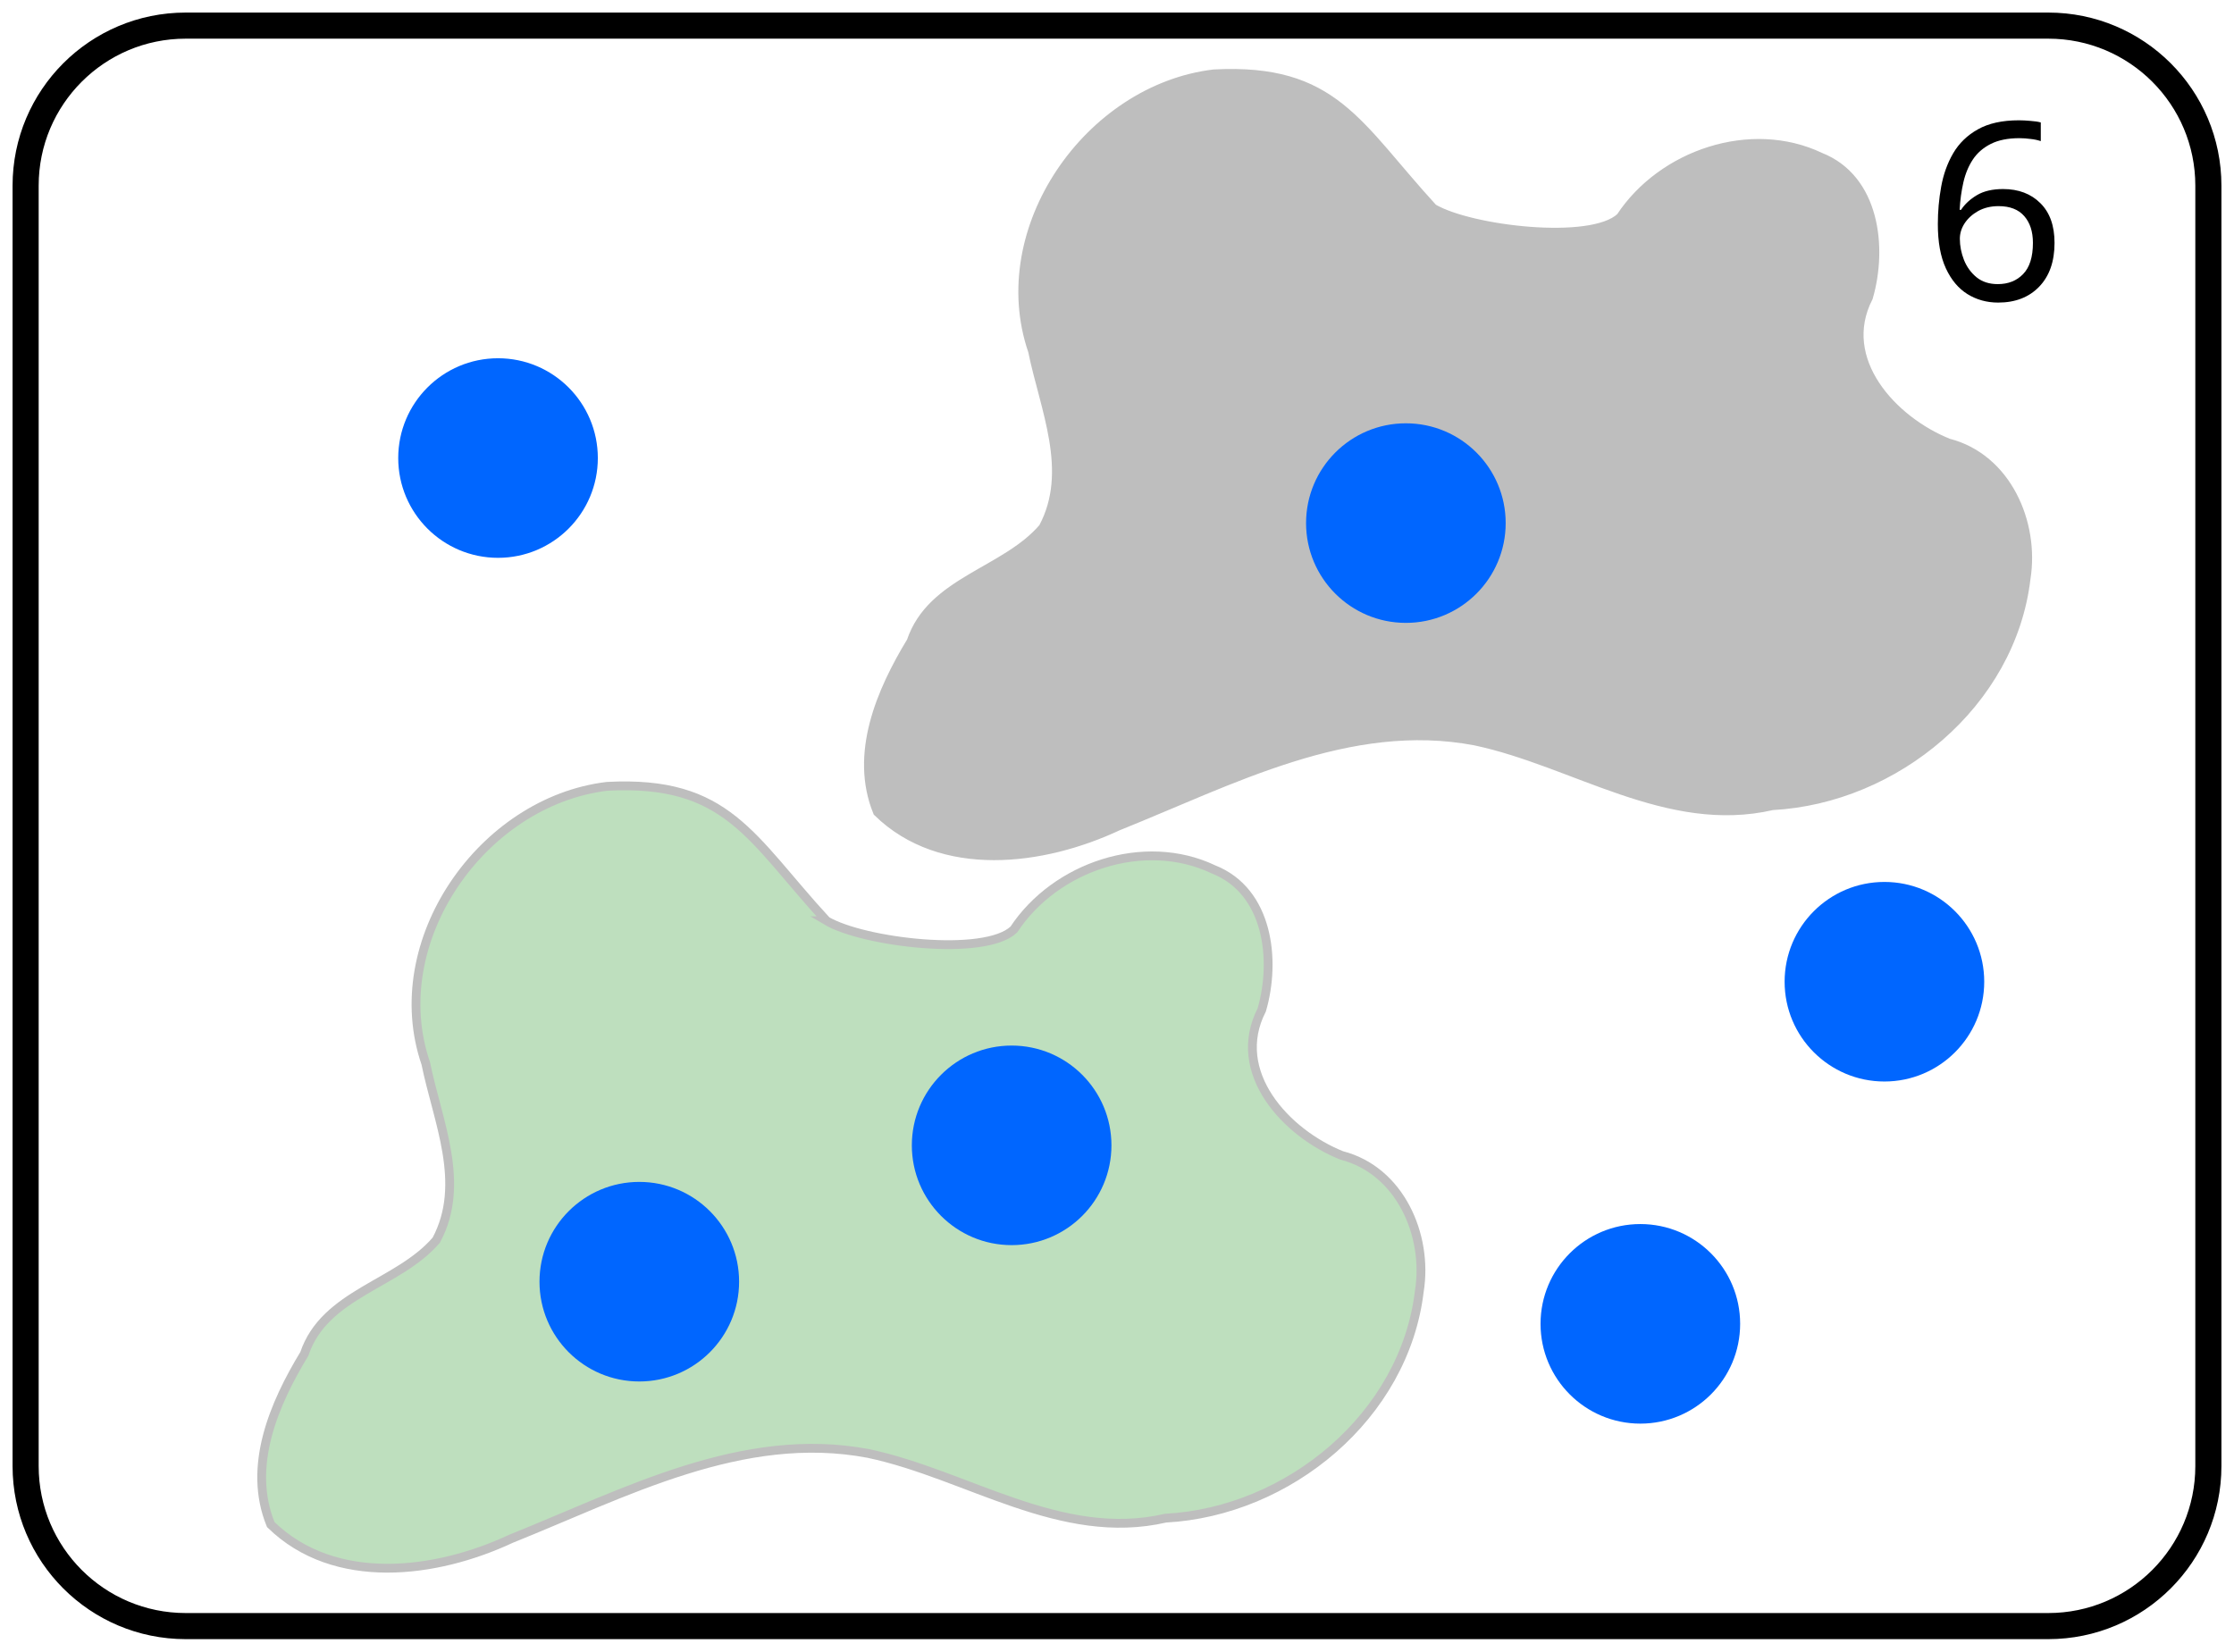
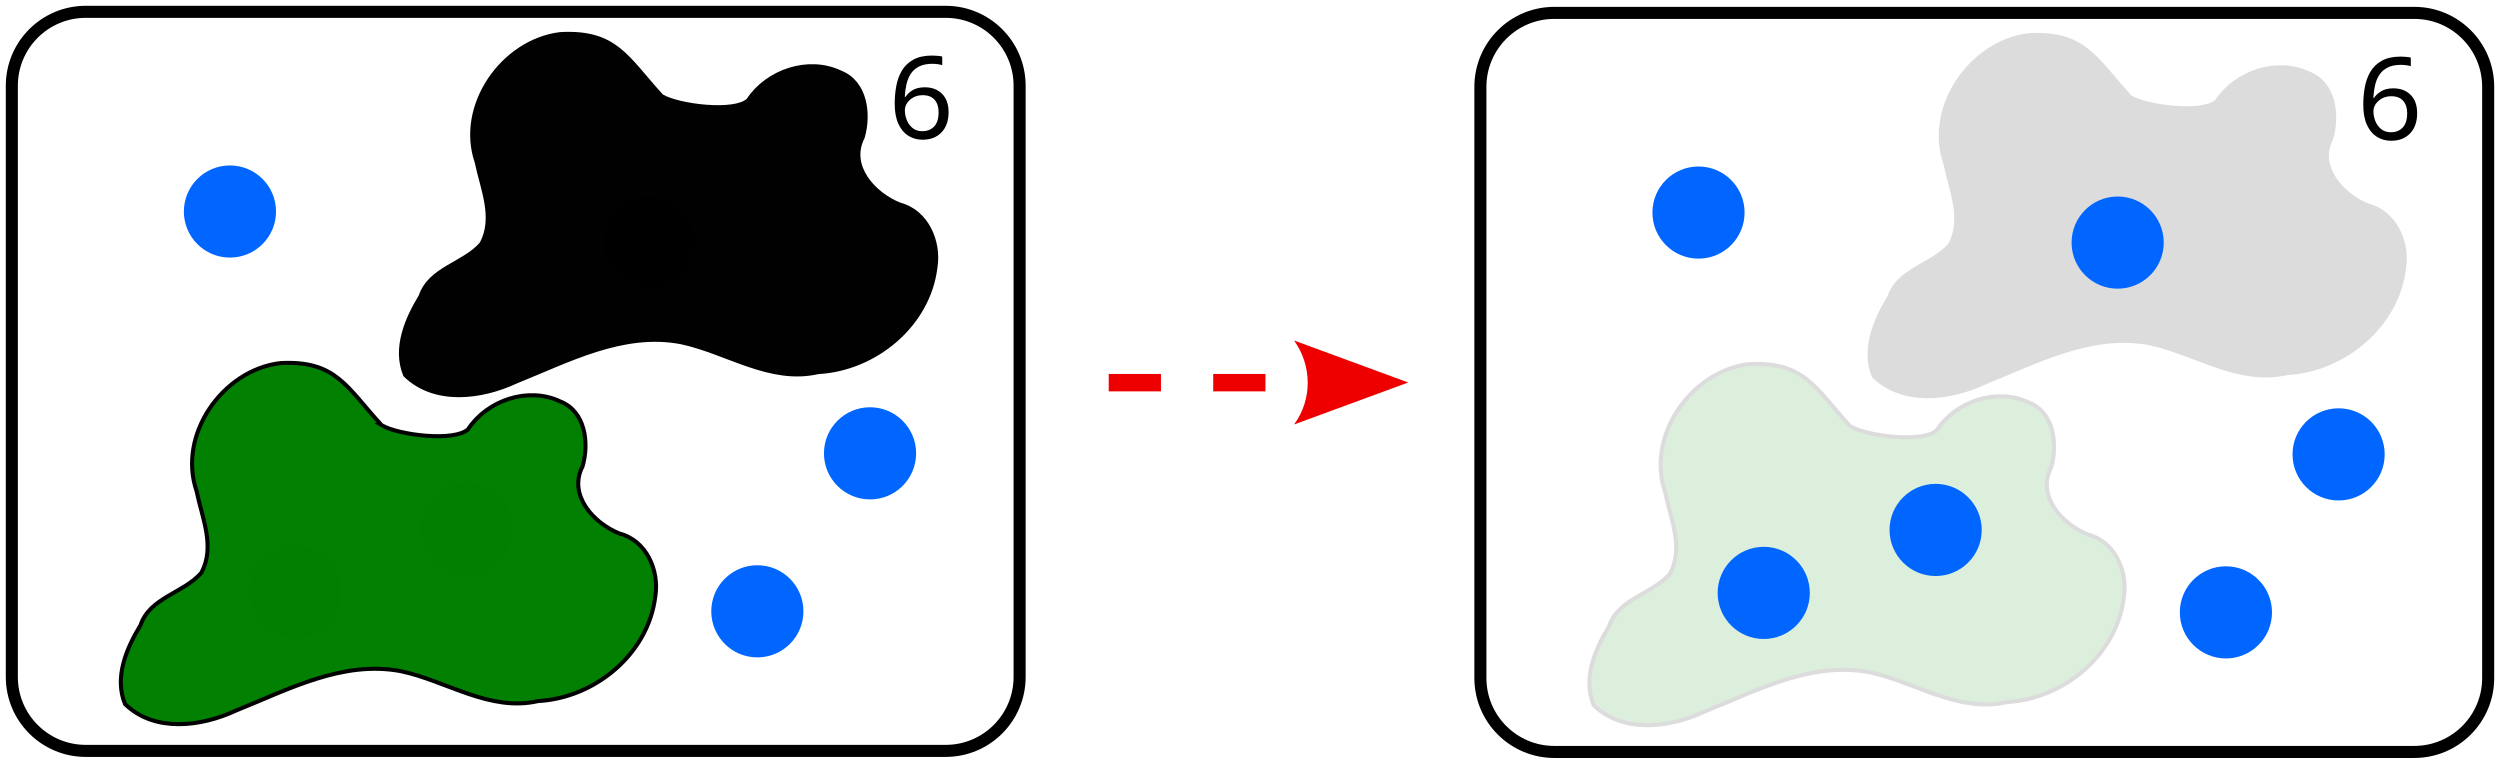
- <svg xmlns="http://www.w3.org/2000/svg" width="177.685mm" height="131.393mm" viewBox="0 0 177.685 131.393" version="1.1" id="svg5">
-   <defs id="defs2" />
+ <svg xmlns="http://www.w3.org/2000/svg" width="430.672mm" height="131.574mm" viewBox="0 0 430.672 131.574" version="1.1" id="svg5">
+   <defs id="defs2">
+     <marker style="overflow:visible" id="Arrow2Mend" refX="0" refY="0" orient="auto">
+       <path transform="scale(-0.6)" d="M 8.719,4.034 -2.207,0.016 8.719,-4.002 c -1.745,2.372 -1.735,5.617 -6e-7,8.035 z" style="fill:context-stroke;fill-rule:evenodd;stroke-width:0.625;stroke-linejoin:round" id="path1251" />
+     </marker>
+   </defs>
  <g id="layer1" transform="translate(-8.542382,-58.81321)">
-     <path style="opacity:0.254;fill:#000000;fill-opacity:1;stroke:#000000;stroke-width:0.7;stroke-linecap:butt;stroke-linejoin:miter;stroke-miterlimit:4;stroke-dasharray:none;stroke-opacity:1" d="m 122.53,75.379 c -6.055,-6.599 -7.855,-11.199 -17.443,-10.69 -9.958,1.192 -17.747,12.362 -14.419,22.054 0.928,4.566 3.248,9.538 0.833,14.046 -3.036,3.541 -8.874,4.23 -10.495,9.05 -2.413,3.974 -4.557,8.957 -2.671,13.576 5.099,4.98 13.182,3.905 19.107,1.131 9.007,-3.608 18.412,-8.693 28.435,-6.783 7.859,1.664 15.295,7.068 23.63,5.143 9.783,-0.522 19.008,-8.123 20.183,-18.064 0.711,-4.444 -1.537,-9.598 -6.171,-10.79 -4.426,-1.768 -8.916,-6.605 -6.364,-11.576 1.16,-3.981 0.526,-9.451 -3.828,-11.175 -5.519,-2.633 -12.587,-0.229 -15.889,4.778 -2.313,2.203 -11.985,1.031 -14.908,-0.7 z" id="path4108" />
-     <path style="opacity:0.254;fill:#008000;fill-opacity:1;stroke:#000000;stroke-width:0.7;stroke-linecap:butt;stroke-linejoin:miter;stroke-miterlimit:4;stroke-dasharray:none;stroke-opacity:1" d="m 74.273,132.055 c -6.055,-6.599 -7.855,-11.199 -17.443,-10.69 -9.958,1.192 -17.747,12.362 -14.42,22.054 0.928,4.566 3.248,9.538 0.833,14.046 -3.036,3.541 -8.874,4.23 -10.495,9.05 -2.413,3.974 -4.557,8.957 -2.671,13.576 5.099,4.98 13.182,3.905 19.107,1.131 9.007,-3.608 18.412,-8.693 28.435,-6.783 7.859,1.664 15.295,7.068 23.63,5.143 9.783,-0.522 19.008,-8.123 20.183,-18.064 0.711,-4.444 -1.537,-9.598 -6.171,-10.79 -4.426,-1.768 -8.916,-6.605 -6.364,-11.576 1.16,-3.981 0.526,-9.451 -3.828,-11.175 -5.519,-2.633 -12.587,-0.229 -15.889,4.778 -2.313,2.203 -11.985,1.031 -14.908,-0.7 z" id="path4108-9" />
    <circle style="fill:#0066ff;fill-rule:evenodd;stroke-width:0.265" id="path848-7-6" cx="89.005" cy="149.925" r="7.938" />
    <rect style="fill:none;stroke:#000000;stroke-width:2.076;stroke-linecap:round;stroke-linejoin:round;stroke-miterlimit:4;stroke-dasharray:none;stroke-opacity:1" id="rect1151" width="173.609" height="127.317" x="10.58" y="60.851" ry="12.732" />
    <circle style="fill:#0066ff;fill-rule:evenodd;stroke-width:0.265" id="path848-7" cx="48.154" cy="95.25" r="7.938" />
    <text xml:space="preserve" style="font-size:19.756px;line-height:1.25;font-family:Chalkboard;-inkscape-font-specification:Chalkboard;letter-spacing:0.265px;word-spacing:0.265px;stroke-width:0.265" x="161.578" y="82.682" id="text1067">
      <tspan id="tspan1065" style="font-size:19.756px;stroke-width:0.265" x="161.578" y="82.682">6</tspan>
    </text>
    <circle style="fill:#0066ff;fill-rule:evenodd;stroke-width:0.265" id="path848-7-7-6" cx="120.361" cy="100.425" r="7.938" />
    <circle style="fill:#0066ff;fill-rule:evenodd;stroke-width:0.265" id="path848-7-1-8" cx="59.39" cy="160.771" r="7.938" />
    <circle style="fill:#0066ff;fill-rule:evenodd;stroke-width:0.265" id="path848-7-1" cx="158.423" cy="136.909" r="7.938" />
    <circle style="fill:#0066ff;fill-rule:evenodd;stroke-width:0.265" id="path848-7-1-2" cx="139.01" cy="164.124" r="7.938" />
+     <path style="fill:none;stroke:#ee0000;stroke-width:3;stroke-linecap:butt;stroke-linejoin:miter;stroke-miterlimit:4;stroke-dasharray:9, 9;stroke-dashoffset:0;stroke-opacity:1;marker-end:url(#Arrow2Mend)" d="m 199.541,124.734 h 47.625" id="path1124" />
+     <path style="opacity:0.14;fill:#000000;fill-opacity:1;stroke:#000000;stroke-width:0.7;stroke-linecap:butt;stroke-linejoin:miter;stroke-miterlimit:4;stroke-dasharray:none;stroke-opacity:1" d="m 375.518,75.56 c -6.055,-6.599 -7.855,-11.199 -17.443,-10.69 -9.958,1.192 -17.747,12.362 -14.419,22.054 0.928,4.566 3.248,9.538 0.833,14.046 -3.036,3.541 -8.874,4.23 -10.495,9.05 -2.413,3.974 -4.557,8.957 -2.671,13.576 5.099,4.98 13.182,3.905 19.107,1.131 9.007,-3.608 18.412,-8.693 28.435,-6.783 7.859,1.664 15.295,7.068 23.63,5.143 9.783,-0.522 19.008,-8.123 20.183,-18.064 0.711,-4.444 -1.537,-9.598 -6.171,-10.79 -4.426,-1.768 -8.916,-6.605 -6.364,-11.576 1.16,-3.981 0.526,-9.451 -3.828,-11.175 -5.519,-2.633 -12.587,-0.229 -15.889,4.778 -2.313,2.203 -11.985,1.031 -14.908,-0.7 z" id="path4108-7" />
+     <path style="opacity:0.14;fill:#008000;fill-opacity:1;stroke:#000000;stroke-width:0.7;stroke-linecap:butt;stroke-linejoin:miter;stroke-miterlimit:4;stroke-dasharray:none;stroke-opacity:1" d="m 327.261,132.236 c -6.055,-6.599 -7.855,-11.199 -17.443,-10.69 -9.958,1.192 -17.747,12.362 -14.419,22.054 0.928,4.566 3.248,9.538 0.833,14.046 -3.036,3.541 -8.874,4.23 -10.495,9.05 -2.413,3.974 -4.557,8.957 -2.671,13.576 5.099,4.98 13.182,3.905 19.108,1.131 9.007,-3.608 18.412,-8.693 28.435,-6.783 7.859,1.664 15.295,7.068 23.63,5.143 9.783,-0.522 19.008,-8.123 20.183,-18.064 0.711,-4.444 -1.537,-9.598 -6.171,-10.79 -4.426,-1.768 -8.916,-6.605 -6.364,-11.576 1.16,-3.981 0.526,-9.451 -3.828,-11.175 -5.519,-2.633 -12.587,-0.229 -15.889,4.778 -2.313,2.203 -11.985,1.031 -14.908,-0.7 z" id="path4108-9-7" />
+     <circle style="fill:#0066ff;fill-rule:evenodd;stroke-width:0.265" id="path848-7-6-0" cx="341.992" cy="150.106" r="7.938" />
+     <rect style="fill:none;stroke:#000000;stroke-width:2.076;stroke-linecap:round;stroke-linejoin:round;stroke-miterlimit:4;stroke-dasharray:none;stroke-opacity:1" id="rect1151-9" width="173.609" height="127.317" x="263.568" y="61.032" ry="12.732" />
+     <circle style="fill:#0066ff;fill-rule:evenodd;stroke-width:0.265" id="path848-7-5" cx="301.142" cy="95.431" r="7.938" />
+     <text xml:space="preserve" style="font-size:19.756px;line-height:1.25;font-family:Chalkboard;-inkscape-font-specification:Chalkboard;letter-spacing:0.265px;word-spacing:0.265px;stroke-width:0.265" x="414.566" y="82.863" id="text1067-7">
+       <tspan id="tspan1065-2" style="font-size:19.756px;stroke-width:0.265" x="414.566" y="82.863">6</tspan>
+     </text>
+     <circle style="fill:#0066ff;fill-rule:evenodd;stroke-width:0.265" id="path848-7-7-6-9" cx="373.349" cy="100.606" r="7.938" />
+     <circle style="fill:#0066ff;fill-rule:evenodd;stroke-width:0.265" id="path848-7-1-8-7" cx="312.378" cy="160.952" r="7.938" />
+     <circle style="fill:#0066ff;fill-rule:evenodd;stroke-width:0.265" id="path848-7-1-6" cx="411.411" cy="137.09" r="7.938" />
+     <circle style="fill:#0066ff;fill-rule:evenodd;stroke-width:0.265" id="path848-7-1-2-8" cx="391.998" cy="164.305" r="7.938" />
+     <path style="opacity:0.996;fill:#000000;fill-opacity:1;stroke:#000000;stroke-width:0.7;stroke-linecap:butt;stroke-linejoin:miter;stroke-miterlimit:4;stroke-dasharray:none;stroke-opacity:1" d="m 122.53,75.379 c -6.055,-6.599 -7.855,-11.199 -17.443,-10.69 -9.958,1.192 -17.747,12.362 -14.419,22.054 0.928,4.566 3.248,9.538 0.833,14.046 -3.036,3.541 -8.874,4.23 -10.495,9.05 -2.413,3.974 -4.557,8.957 -2.671,13.576 5.099,4.98 13.182,3.905 19.107,1.131 9.007,-3.608 18.412,-8.693 28.435,-6.783 7.859,1.664 15.295,7.068 23.63,5.143 9.783,-0.522 19.008,-8.123 20.183,-18.064 0.711,-4.444 -1.537,-9.598 -6.171,-10.79 -4.426,-1.768 -8.916,-6.605 -6.364,-11.576 1.16,-3.981 0.526,-9.451 -3.828,-11.175 -5.519,-2.633 -12.587,-0.229 -15.889,4.778 -2.313,2.203 -11.985,1.031 -14.908,-0.7 z" id="path4108" />
+     <path style="opacity:0.996;fill:#008000;fill-opacity:1;stroke:#000000;stroke-width:0.7;stroke-linecap:butt;stroke-linejoin:miter;stroke-miterlimit:4;stroke-dasharray:none;stroke-opacity:1" d="m 74.273,132.055 c -6.055,-6.599 -7.855,-11.199 -17.443,-10.69 -9.958,1.192 -17.747,12.362 -14.42,22.054 0.928,4.566 3.248,9.538 0.833,14.046 -3.036,3.541 -8.874,4.23 -10.495,9.05 -2.413,3.974 -4.557,8.957 -2.671,13.576 5.099,4.98 13.182,3.905 19.107,1.131 9.007,-3.608 18.412,-8.693 28.435,-6.783 7.859,1.664 15.295,7.068 23.63,5.143 9.783,-0.522 19.008,-8.123 20.183,-18.064 0.711,-4.444 -1.537,-9.598 -6.171,-10.79 -4.426,-1.768 -8.916,-6.605 -6.364,-11.576 1.16,-3.981 0.526,-9.451 -3.828,-11.175 -5.519,-2.633 -12.587,-0.229 -15.889,4.778 -2.313,2.203 -11.985,1.031 -14.908,-0.7 z" id="path4108-9" />
  </g>
</svg>
